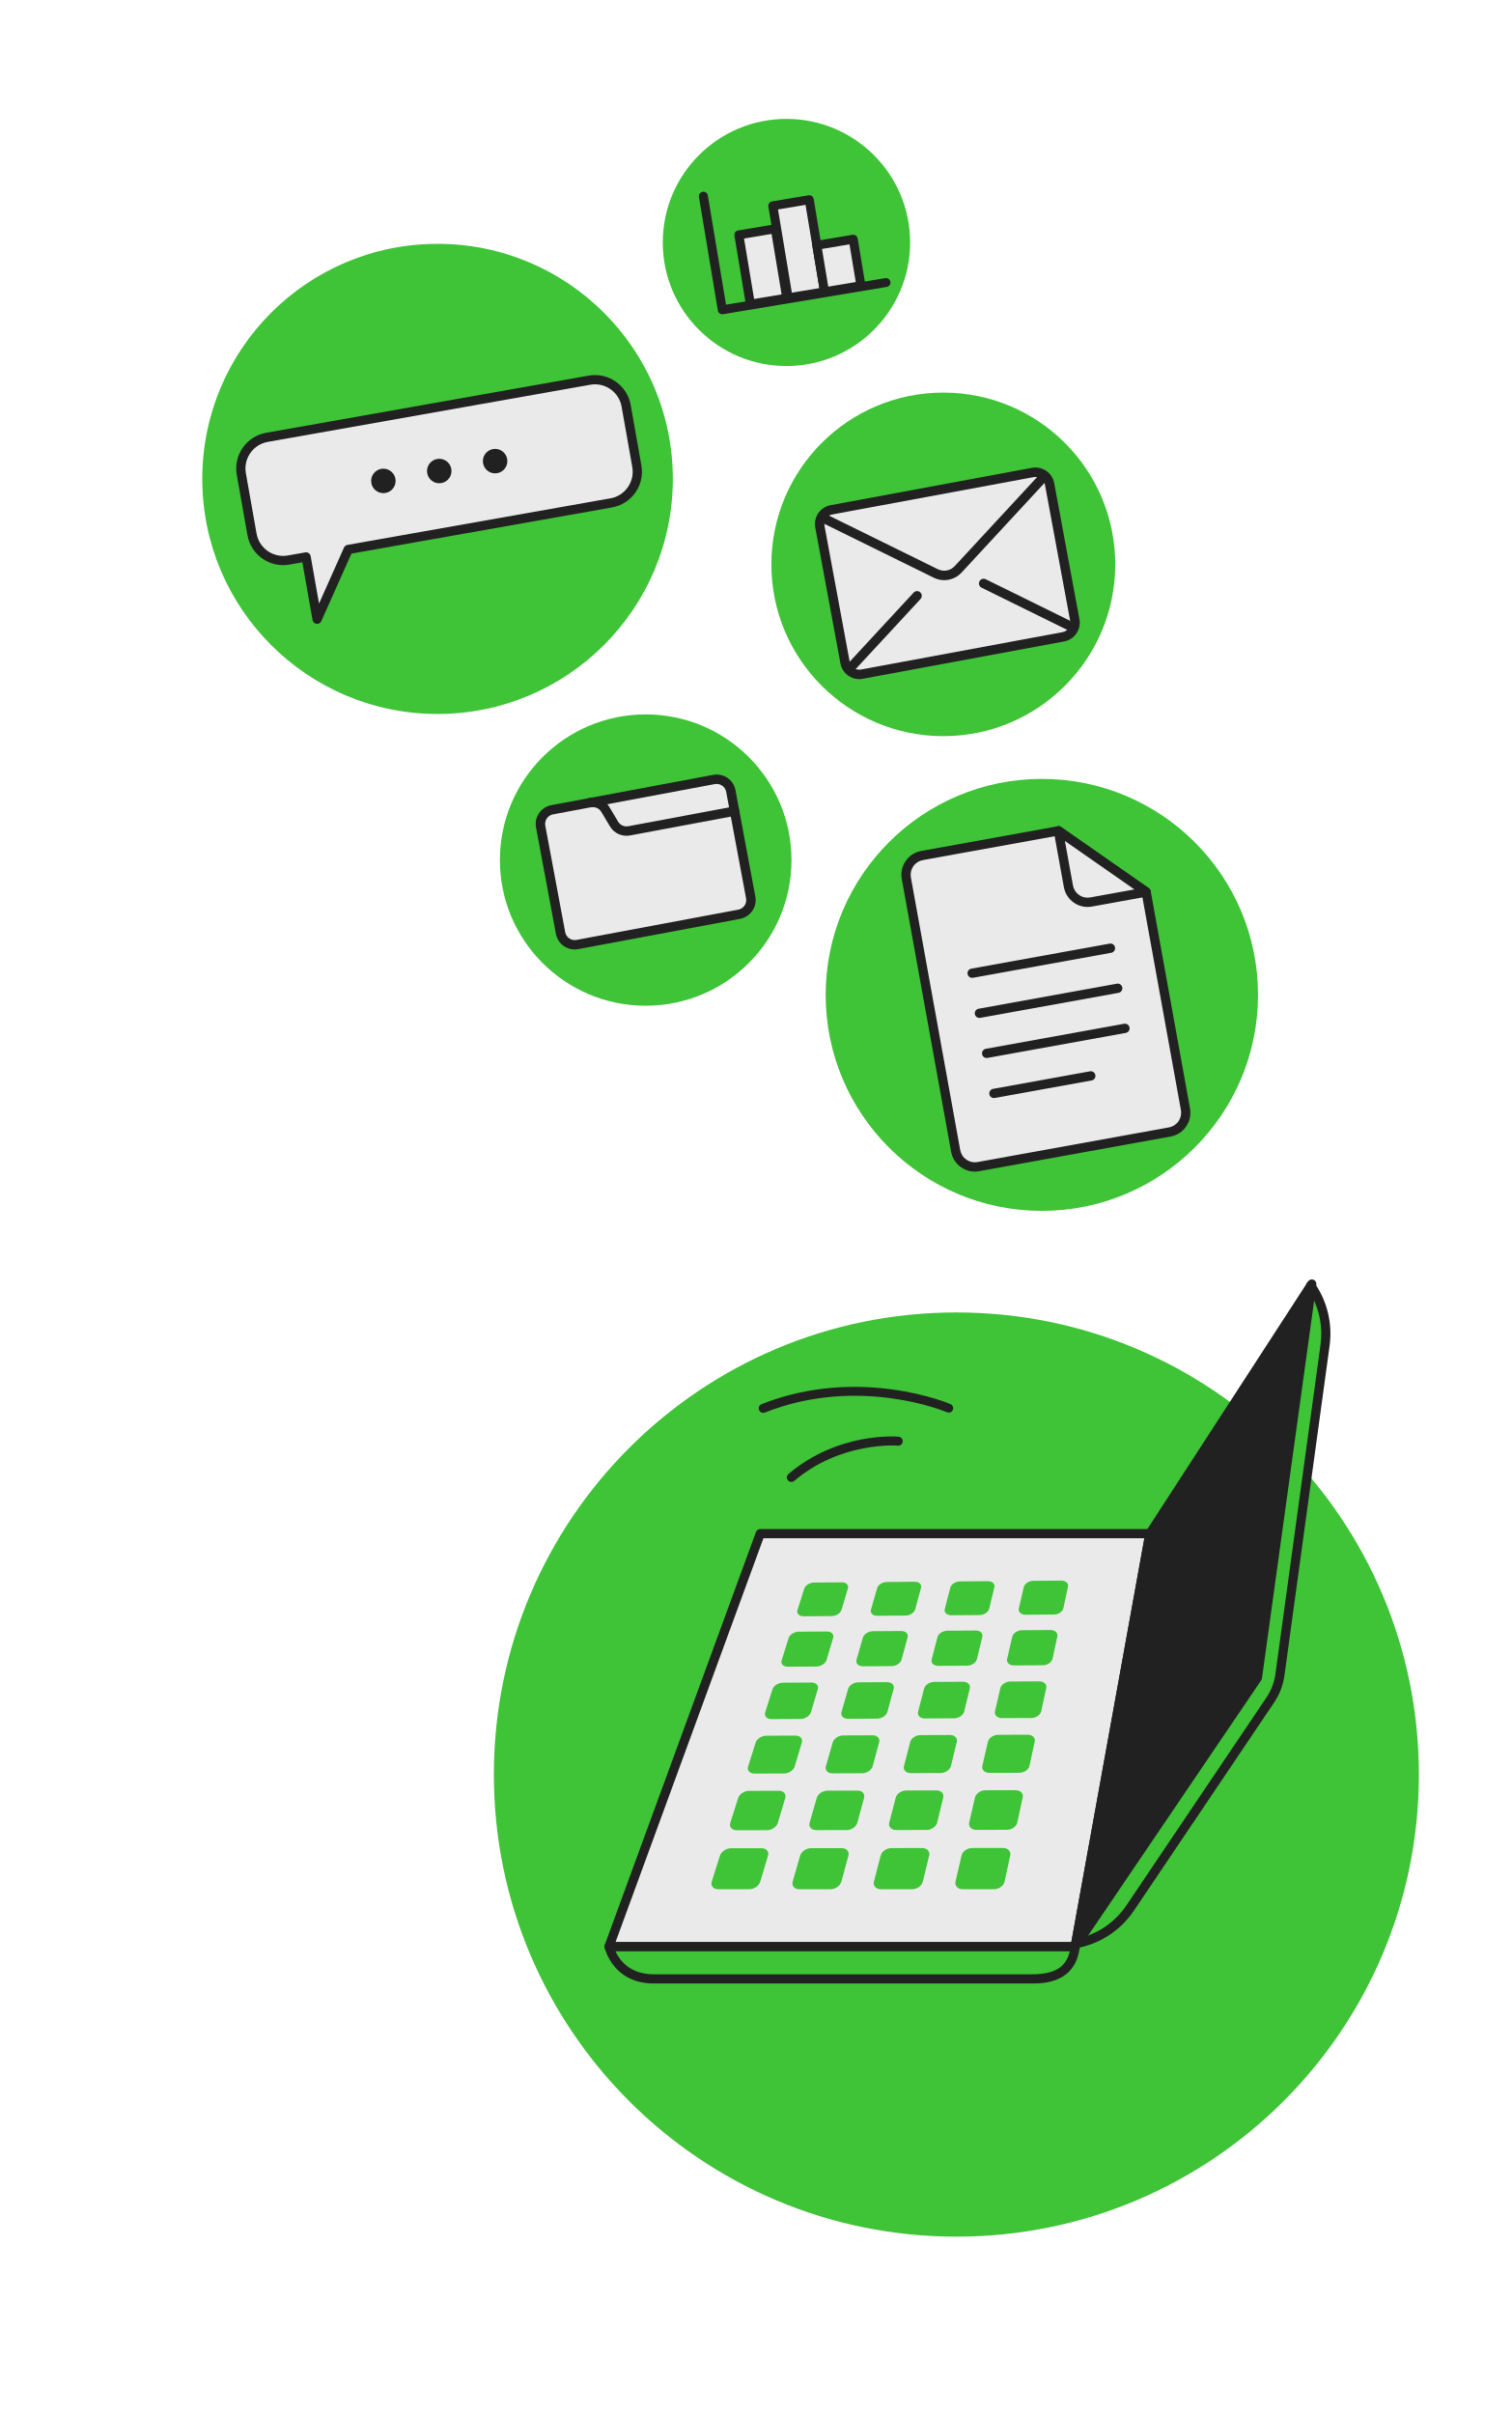
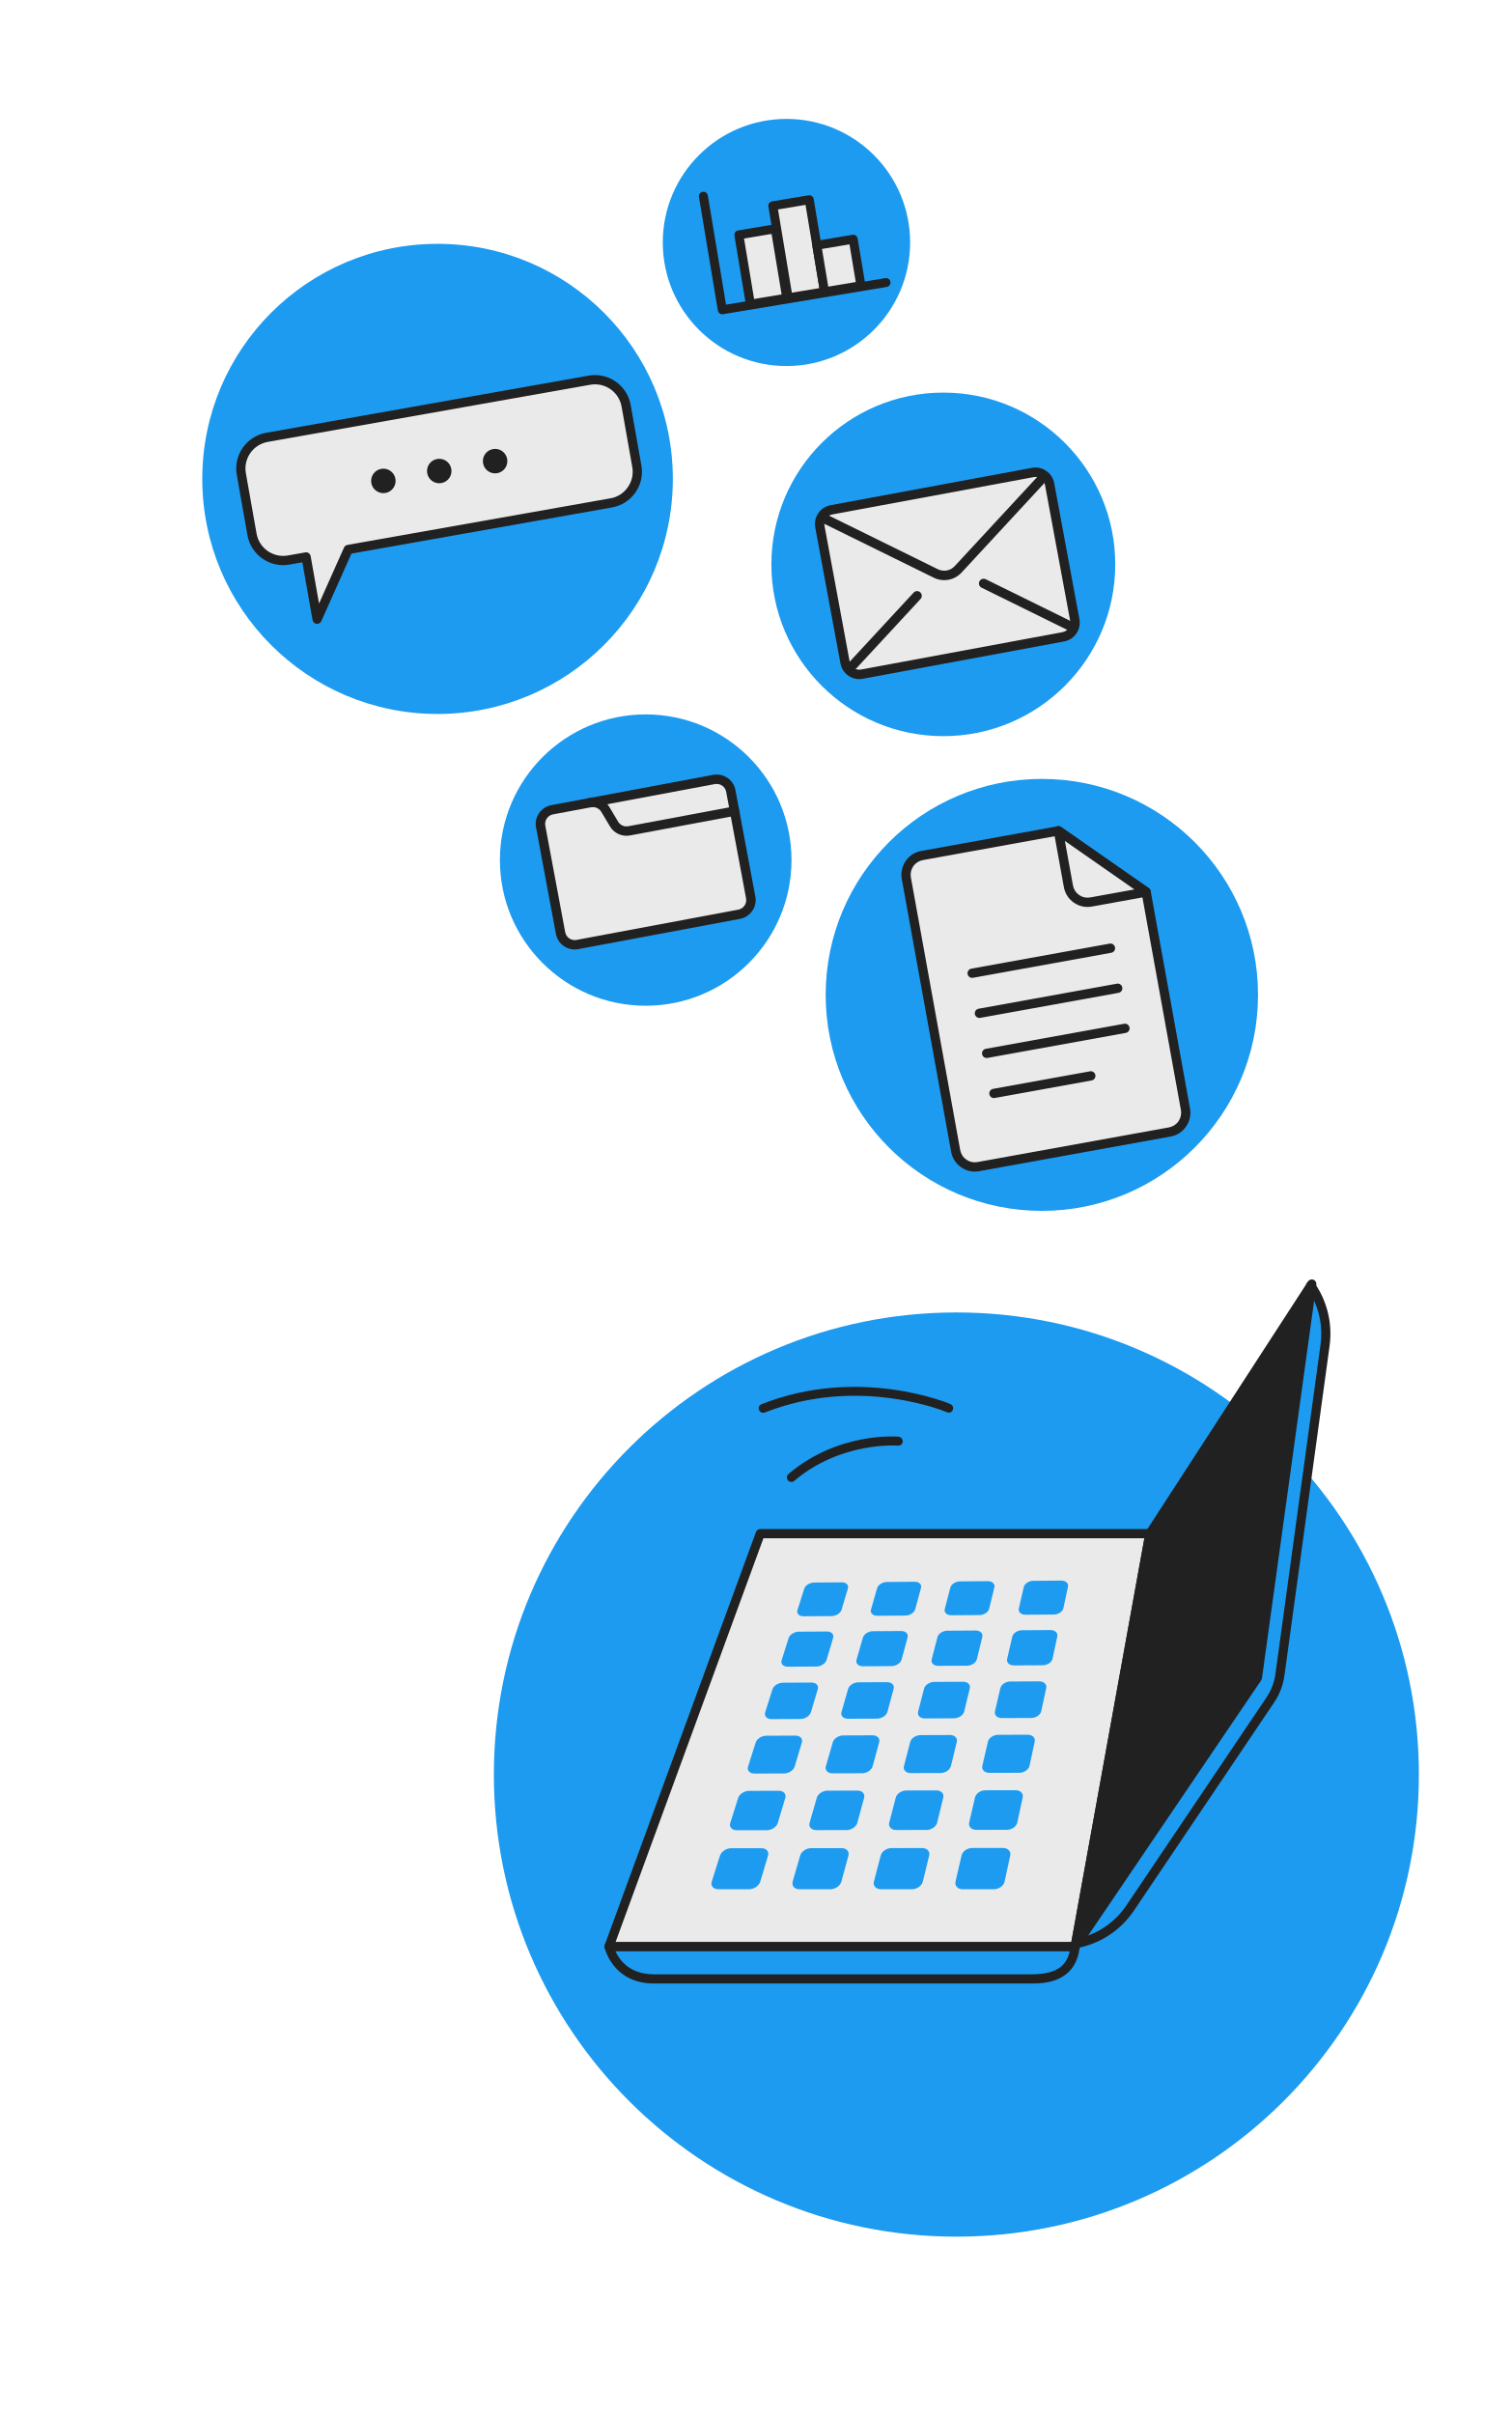
<svg xmlns="http://www.w3.org/2000/svg" width="340" height="543" viewBox="0 0 340 543" fill="none">
-   <path d="M215.143 503.109C272.606 503.109 319.189 456.571 319.189 399.164C319.189 341.757 272.606 295.219 215.143 295.219C157.681 295.219 111.098 341.757 111.098 399.164C111.098 456.571 157.681 503.109 215.143 503.109Z" fill="#3FC337" />
-   <path d="M285.78 382.363L254.239 429.186C251.573 433.144 247.513 435.941 242.876 437.016L242.227 437.167L294.855 289.16C297.577 293.065 298.731 297.858 298.084 302.579L287.926 376.734C287.651 378.752 286.916 380.677 285.78 382.363Z" fill="#3FC337" />
+   <path d="M215.143 503.109C272.606 503.109 319.189 456.571 319.189 399.164C319.189 341.757 272.606 295.219 215.143 295.219C157.681 295.219 111.098 341.757 111.098 399.164C111.098 456.571 157.681 503.109 215.143 503.109Z" fill="#1D9BF0" />
+   <path d="M285.78 382.363L254.239 429.186C251.573 433.144 247.513 435.941 242.876 437.016L242.227 437.167L294.855 289.16C297.577 293.065 298.731 297.858 298.084 302.579L287.926 376.734C287.651 378.752 286.916 380.677 285.78 382.363Z" fill="#1D9BF0" />
  <path d="M242.224 438.201C241.934 438.201 241.653 438.078 241.455 437.855C241.205 437.572 241.129 437.176 241.256 436.82L293.885 288.813C294.014 288.449 294.336 288.189 294.717 288.136C295.106 288.085 295.478 288.252 295.698 288.568C298.578 292.699 299.788 297.726 299.102 302.721L288.946 376.876C288.65 379.038 287.85 381.136 286.633 382.942L255.09 429.765C252.27 433.954 248.013 436.887 243.105 438.024L242.456 438.175C242.38 438.193 242.302 438.201 242.224 438.201ZM295.104 291.532L243.844 435.687C247.733 434.496 251.089 432.016 253.386 428.607L284.928 381.784C285.969 380.239 286.653 378.444 286.907 376.595L297.064 302.44C297.581 298.657 296.888 294.854 295.104 291.532Z" fill="#212121" />
-   <path d="M147.116 445.131H232.076C236.915 445.131 241.217 443.781 241.867 437.842C236.109 437.842 137.012 437.842 137.012 437.842C137.012 437.842 138.513 445.131 147.116 445.131Z" fill="#3FC337" />
+   <path d="M147.116 445.131H232.076C236.915 445.131 241.217 443.781 241.867 437.842C236.109 437.842 137.012 437.842 137.012 437.842C137.012 437.842 138.513 445.131 147.116 445.131Z" fill="#1D9BF0" />
  <path d="M232.076 446.164H147.115C137.783 446.164 136.019 438.132 136.002 438.05C135.939 437.746 136.016 437.429 136.212 437.188C136.406 436.947 136.701 436.807 137.01 436.807H241.866C242.158 436.807 242.437 436.932 242.633 437.151C242.828 437.37 242.921 437.661 242.889 437.954C241.992 446.164 234.529 446.164 232.076 446.164ZM138.444 438.875C139.269 440.756 141.52 444.097 147.115 444.097H232.076C237.222 444.097 239.857 442.52 240.659 438.875H138.444Z" fill="#212121" />
  <path d="M137.008 437.842H241.863L258.668 344.975H171.018L137.008 437.842Z" fill="#EAEAEA" />
  <path d="M241.866 438.876H137.01C136.673 438.876 136.358 438.71 136.165 438.433C135.973 438.156 135.928 437.802 136.044 437.485L170.056 344.618C170.205 344.211 170.591 343.941 171.021 343.941H258.669C258.975 343.941 259.264 344.077 259.46 344.312C259.656 344.548 259.738 344.858 259.682 345.159L242.88 438.026C242.789 438.518 242.363 438.876 241.866 438.876ZM138.485 436.808H241.006L257.436 346.009H171.739L138.485 436.808Z" fill="#212121" />
  <path d="M282.869 377.37L241.867 437.841L258.672 344.974L295.103 288.822L282.869 377.37Z" fill="#212121" />
  <path d="M241.869 438.875C241.739 438.875 241.606 438.85 241.479 438.798C241.028 438.613 240.77 438.137 240.856 437.657L257.66 344.79C257.685 344.654 257.736 344.525 257.81 344.41L294.241 288.258C294.503 287.852 295.015 287.686 295.464 287.854C295.916 288.024 296.19 288.485 296.124 288.964L283.891 377.511C283.869 377.669 283.811 377.819 283.722 377.951L242.721 438.422C242.524 438.713 242.202 438.875 241.869 438.875ZM259.649 345.364L243.75 433.232L281.884 376.988L293.45 293.264L259.649 345.364ZM282.87 377.37H282.881H282.87Z" fill="#212121" />
-   <path d="M218.705 415.683L225.61 415.675C226.721 415.674 227.459 416.428 227.258 417.362L225.995 423.234C225.79 424.187 224.71 424.962 223.584 424.962H216.583C215.458 424.962 214.727 424.188 214.948 423.236L216.308 417.372C216.524 416.438 217.596 415.684 218.705 415.683ZM198.117 417.387L196.595 423.24C196.348 424.19 197.054 424.963 198.174 424.963H205.148C206.269 424.963 207.366 424.19 207.598 423.238L209.023 417.378C209.249 416.446 208.536 415.694 207.43 415.695L200.553 415.702C199.449 415.702 198.358 416.456 198.117 417.387ZM179.998 417.403L178.316 423.243C178.044 424.191 178.725 424.962 179.84 424.962H186.785C187.902 424.962 189.017 424.19 189.274 423.241L190.859 417.393C191.112 416.463 190.422 415.713 189.32 415.714L182.471 415.721C181.374 415.722 180.266 416.473 179.998 417.403ZM161.956 417.417L160.115 423.246C159.816 424.193 160.473 424.962 161.583 424.962H168.499C169.611 424.962 170.743 424.192 171.027 423.244L172.772 417.408C173.05 416.48 172.385 415.73 171.288 415.731L164.467 415.738C163.372 415.741 162.248 416.491 161.956 417.417ZM219.333 404.324L218.028 409.953C217.816 410.867 218.536 411.609 219.638 411.607L226.5 411.597C227.603 411.595 228.658 410.851 228.855 409.935L230.066 404.298C230.259 403.402 229.532 402.679 228.444 402.681L221.675 402.698C220.59 402.702 219.541 403.427 219.333 404.324ZM201.501 404.365L200.04 409.984C199.804 410.896 200.5 411.636 201.597 411.635L208.431 411.625C209.53 411.623 210.602 410.88 210.823 409.967L212.191 404.341C212.408 403.446 211.705 402.726 210.621 402.728L203.88 402.744C202.798 402.746 201.734 403.471 201.501 404.365ZM183.74 404.406L182.126 410.014C181.864 410.925 182.537 411.663 183.629 411.662L190.436 411.652C191.531 411.65 192.62 410.907 192.867 409.997L194.389 404.382C194.631 403.489 193.952 402.77 192.872 402.772L186.157 402.789C185.078 402.791 183.997 403.514 183.74 404.406ZM166.05 404.447L164.283 410.044C163.996 410.953 164.645 411.69 165.733 411.689L172.513 411.679C173.603 411.676 174.708 410.936 174.98 410.027L176.656 404.423C176.923 403.532 176.266 402.813 175.19 402.816L168.502 402.832C167.429 402.835 166.331 403.557 166.05 404.447ZM222.24 391.79L220.985 397.2C220.781 398.078 221.492 398.789 222.571 398.786L229.299 398.766C230.381 398.763 231.412 398.045 231.601 397.167L232.765 391.751C232.951 390.89 232.235 390.196 231.168 390.201L224.53 390.226C223.464 390.231 222.44 390.929 222.24 391.79ZM204.753 391.855L203.35 397.255C203.122 398.131 203.809 398.84 204.885 398.837L211.586 398.818C212.664 398.814 213.711 398.099 213.924 397.222L215.238 391.816C215.447 390.956 214.754 390.265 213.691 390.269L207.079 390.295C206.017 390.299 204.976 390.996 204.753 391.855ZM187.335 391.92L185.784 397.31C185.531 398.184 186.195 398.892 187.267 398.889L193.941 398.869C195.015 398.866 196.077 398.152 196.315 397.276L197.778 391.881C198.01 391.023 197.34 390.333 196.281 390.337L189.695 390.363C188.638 390.367 187.581 391.063 187.335 391.92ZM169.985 391.985L168.286 397.363C168.01 398.237 168.652 398.943 169.719 398.94L176.367 398.92C177.435 398.917 178.515 398.204 178.777 397.33L180.387 391.945C180.643 391.088 179.994 390.399 178.939 390.403L172.379 390.429C171.327 390.434 170.254 391.13 169.985 391.985ZM225.034 379.742L223.827 384.943C223.632 385.787 224.331 386.468 225.39 386.464L231.988 386.435C233.049 386.431 234.057 385.741 234.238 384.895L235.358 379.688C235.536 378.86 234.831 378.194 233.784 378.2L227.274 378.234C226.228 378.241 225.225 378.915 225.034 379.742ZM207.879 379.83L206.53 385.021C206.31 385.864 206.988 386.545 208.043 386.54L214.615 386.511C215.673 386.506 216.696 385.817 216.901 384.974L218.165 379.776C218.365 378.949 217.683 378.284 216.639 378.29L210.153 378.325C209.111 378.331 208.093 379.003 207.879 379.83ZM190.79 379.916L189.299 385.099C189.057 385.94 189.712 386.619 190.763 386.615L197.309 386.587C198.363 386.583 199.401 385.895 199.63 385.053L201.037 379.865C201.26 379.039 200.599 378.376 199.56 378.381L193.098 378.416C192.061 378.42 191.028 379.092 190.79 379.916ZM173.768 380.002L172.134 385.175C171.869 386.015 172.503 386.693 173.549 386.688L180.07 386.66C181.119 386.656 182.174 385.969 182.425 385.129L183.973 379.949C184.219 379.126 183.58 378.463 182.544 378.469L176.107 378.503C175.075 378.51 174.027 379.179 173.768 380.002ZM227.721 368.151L226.56 373.156C226.372 373.968 227.062 374.622 228.1 374.617L234.573 374.581C235.614 374.575 236.6 373.91 236.775 373.097L237.853 368.087C238.024 367.29 237.33 366.65 236.302 366.657L229.913 366.699C228.887 366.705 227.907 367.354 227.721 368.151ZM210.887 368.258L209.588 373.255C209.377 374.065 210.045 374.719 211.08 374.713L217.529 374.677C218.565 374.671 219.567 374.007 219.763 373.196L220.979 368.194C221.173 367.399 220.499 366.761 219.475 366.767L213.109 366.808C212.089 366.815 211.094 367.464 210.887 368.258ZM194.115 368.365L192.679 373.353C192.447 374.162 193.093 374.815 194.125 374.809L200.549 374.773C201.581 374.767 202.597 374.104 202.818 373.294L204.171 368.301C204.386 367.506 203.734 366.869 202.715 366.876L196.373 366.917C195.354 366.924 194.344 367.572 194.115 368.365ZM177.407 368.472L175.836 373.451C175.58 374.258 176.206 374.911 177.234 374.904L183.633 374.868C184.663 374.862 185.693 374.201 185.935 373.392L187.425 368.408C187.662 367.616 187.031 366.979 186.015 366.986L179.697 367.027C178.682 367.034 177.658 367.68 177.407 368.472ZM230.309 356.991L229.191 361.811C229.01 362.592 229.69 363.222 230.71 363.215L237.063 363.17C238.084 363.163 239.05 362.521 239.217 361.739L240.255 356.914C240.42 356.146 239.736 355.532 238.728 355.539L232.454 355.588C231.447 355.598 230.487 356.224 230.309 356.991ZM213.783 357.117L212.532 361.929C212.329 362.709 212.988 363.338 214.004 363.33L220.334 363.287C221.352 363.28 222.331 362.639 222.521 361.858L223.692 357.042C223.879 356.275 223.215 355.662 222.21 355.669L215.961 355.718C214.956 355.726 213.981 356.353 213.783 357.117ZM197.318 357.244L195.935 362.047C195.711 362.826 196.349 363.453 197.361 363.446L203.667 363.403C204.681 363.395 205.675 362.757 205.886 361.976L207.19 357.168C207.398 356.403 206.754 355.79 205.752 355.798L199.526 355.846C198.525 355.854 197.537 356.479 197.318 357.244ZM180.913 357.369L179.398 362.164C179.152 362.943 179.771 363.569 180.779 363.562L187.061 363.518C188.071 363.511 189.08 362.873 189.312 362.094L190.747 357.294C190.976 356.53 190.352 355.918 189.354 355.927L183.151 355.975C182.156 355.982 181.153 356.606 180.913 357.369Z" fill="#3FC337" />
-   <path d="M98.431 160.6C127.663 160.6 151.359 136.927 151.359 107.724C151.359 78.521 127.663 54.848 98.431 54.848C69.2 54.848 45.504 78.521 45.504 107.724C45.504 136.927 69.2 160.6 98.431 160.6Z" fill="#3FC337" />
+   <path d="M218.705 415.683L225.61 415.675C226.721 415.674 227.459 416.428 227.258 417.362L225.995 423.234C225.79 424.187 224.71 424.962 223.584 424.962H216.583C215.458 424.962 214.727 424.188 214.948 423.236L216.308 417.372C216.524 416.438 217.596 415.684 218.705 415.683ZM198.117 417.387L196.595 423.24C196.348 424.19 197.054 424.963 198.174 424.963H205.148C206.269 424.963 207.366 424.19 207.598 423.238L209.023 417.378C209.249 416.446 208.536 415.694 207.43 415.695L200.553 415.702C199.449 415.702 198.358 416.456 198.117 417.387ZM179.998 417.403L178.316 423.243C178.044 424.191 178.725 424.962 179.84 424.962H186.785C187.902 424.962 189.017 424.19 189.274 423.241L190.859 417.393C191.112 416.463 190.422 415.713 189.32 415.714L182.471 415.721C181.374 415.722 180.266 416.473 179.998 417.403ZM161.956 417.417L160.115 423.246C159.816 424.193 160.473 424.962 161.583 424.962H168.499C169.611 424.962 170.743 424.192 171.027 423.244L172.772 417.408C173.05 416.48 172.385 415.73 171.288 415.731L164.467 415.738C163.372 415.741 162.248 416.491 161.956 417.417ZM219.333 404.324L218.028 409.953C217.816 410.867 218.536 411.609 219.638 411.607L226.5 411.597C227.603 411.595 228.658 410.851 228.855 409.935L230.066 404.298C230.259 403.402 229.532 402.679 228.444 402.681L221.675 402.698C220.59 402.702 219.541 403.427 219.333 404.324ZM201.501 404.365L200.04 409.984C199.804 410.896 200.5 411.636 201.597 411.635L208.431 411.625C209.53 411.623 210.602 410.88 210.823 409.967L212.191 404.341C212.408 403.446 211.705 402.726 210.621 402.728L203.88 402.744C202.798 402.746 201.734 403.471 201.501 404.365ZM183.74 404.406L182.126 410.014C181.864 410.925 182.537 411.663 183.629 411.662L190.436 411.652C191.531 411.65 192.62 410.907 192.867 409.997L194.389 404.382C194.631 403.489 193.952 402.77 192.872 402.772L186.157 402.789C185.078 402.791 183.997 403.514 183.74 404.406ZM166.05 404.447L164.283 410.044C163.996 410.953 164.645 411.69 165.733 411.689L172.513 411.679C173.603 411.676 174.708 410.936 174.98 410.027L176.656 404.423C176.923 403.532 176.266 402.813 175.19 402.816L168.502 402.832C167.429 402.835 166.331 403.557 166.05 404.447ZM222.24 391.79L220.985 397.2C220.781 398.078 221.492 398.789 222.571 398.786L229.299 398.766C230.381 398.763 231.412 398.045 231.601 397.167L232.765 391.751C232.951 390.89 232.235 390.196 231.168 390.201L224.53 390.226C223.464 390.231 222.44 390.929 222.24 391.79ZM204.753 391.855L203.35 397.255C203.122 398.131 203.809 398.84 204.885 398.837L211.586 398.818C212.664 398.814 213.711 398.099 213.924 397.222L215.238 391.816C215.447 390.956 214.754 390.265 213.691 390.269L207.079 390.295C206.017 390.299 204.976 390.996 204.753 391.855ZM187.335 391.92L185.784 397.31C185.531 398.184 186.195 398.892 187.267 398.889L193.941 398.869C195.015 398.866 196.077 398.152 196.315 397.276L197.778 391.881C198.01 391.023 197.34 390.333 196.281 390.337L189.695 390.363C188.638 390.367 187.581 391.063 187.335 391.92ZM169.985 391.985L168.286 397.363C168.01 398.237 168.652 398.943 169.719 398.94L176.367 398.92C177.435 398.917 178.515 398.204 178.777 397.33L180.387 391.945C180.643 391.088 179.994 390.399 178.939 390.403L172.379 390.429C171.327 390.434 170.254 391.13 169.985 391.985ZM225.034 379.742L223.827 384.943C223.632 385.787 224.331 386.468 225.39 386.464L231.988 386.435C233.049 386.431 234.057 385.741 234.238 384.895L235.358 379.688C235.536 378.86 234.831 378.194 233.784 378.2L227.274 378.234C226.228 378.241 225.225 378.915 225.034 379.742ZM207.879 379.83L206.53 385.021C206.31 385.864 206.988 386.545 208.043 386.54L214.615 386.511C215.673 386.506 216.696 385.817 216.901 384.974L218.165 379.776C218.365 378.949 217.683 378.284 216.639 378.29L210.153 378.325C209.111 378.331 208.093 379.003 207.879 379.83ZM190.79 379.916L189.299 385.099C189.057 385.94 189.712 386.619 190.763 386.615L197.309 386.587C198.363 386.583 199.401 385.895 199.63 385.053L201.037 379.865C201.26 379.039 200.599 378.376 199.56 378.381L193.098 378.416C192.061 378.42 191.028 379.092 190.79 379.916ZM173.768 380.002L172.134 385.175C171.869 386.015 172.503 386.693 173.549 386.688L180.07 386.66C181.119 386.656 182.174 385.969 182.425 385.129L183.973 379.949C184.219 379.126 183.58 378.463 182.544 378.469L176.107 378.503C175.075 378.51 174.027 379.179 173.768 380.002ZM227.721 368.151L226.56 373.156C226.372 373.968 227.062 374.622 228.1 374.617L234.573 374.581C235.614 374.575 236.6 373.91 236.775 373.097L237.853 368.087C238.024 367.29 237.33 366.65 236.302 366.657L229.913 366.699C228.887 366.705 227.907 367.354 227.721 368.151ZM210.887 368.258L209.588 373.255C209.377 374.065 210.045 374.719 211.08 374.713L217.529 374.677C218.565 374.671 219.567 374.007 219.763 373.196L220.979 368.194C221.173 367.399 220.499 366.761 219.475 366.767L213.109 366.808C212.089 366.815 211.094 367.464 210.887 368.258ZM194.115 368.365L192.679 373.353C192.447 374.162 193.093 374.815 194.125 374.809L200.549 374.773C201.581 374.767 202.597 374.104 202.818 373.294L204.171 368.301C204.386 367.506 203.734 366.869 202.715 366.876L196.373 366.917C195.354 366.924 194.344 367.572 194.115 368.365ZM177.407 368.472L175.836 373.451C175.58 374.258 176.206 374.911 177.234 374.904L183.633 374.868C184.663 374.862 185.693 374.201 185.935 373.392L187.425 368.408C187.662 367.616 187.031 366.979 186.015 366.986L179.697 367.027C178.682 367.034 177.658 367.68 177.407 368.472ZM230.309 356.991L229.191 361.811C229.01 362.592 229.69 363.222 230.71 363.215L237.063 363.17C238.084 363.163 239.05 362.521 239.217 361.739L240.255 356.914C240.42 356.146 239.736 355.532 238.728 355.539L232.454 355.588C231.447 355.598 230.487 356.224 230.309 356.991ZM213.783 357.117L212.532 361.929C212.329 362.709 212.988 363.338 214.004 363.33L220.334 363.287C221.352 363.28 222.331 362.639 222.521 361.858L223.692 357.042C223.879 356.275 223.215 355.662 222.21 355.669L215.961 355.718C214.956 355.726 213.981 356.353 213.783 357.117ZM197.318 357.244L195.935 362.047C195.711 362.826 196.349 363.453 197.361 363.446L203.667 363.403C204.681 363.395 205.675 362.757 205.886 361.976L207.19 357.168C207.398 356.403 206.754 355.79 205.752 355.798L199.526 355.846C198.525 355.854 197.537 356.479 197.318 357.244ZM180.913 357.369L179.398 362.164C179.152 362.943 179.771 363.569 180.779 363.562L187.061 363.518C188.071 363.511 189.08 362.873 189.312 362.094L190.747 357.294C190.976 356.53 190.352 355.918 189.354 355.927L183.151 355.975C182.156 355.982 181.153 356.606 180.913 357.369Z" fill="#1D9BF0" />
+   <path d="M98.431 160.6C127.663 160.6 151.359 136.927 151.359 107.724C151.359 78.521 127.663 54.848 98.431 54.848C69.2 54.848 45.504 78.521 45.504 107.724C45.504 136.927 69.2 160.6 98.431 160.6Z" fill="#1D9BF0" />
  <path d="M213.961 317.607C213.696 317.773 213.356 317.81 213.043 317.673C212.848 317.589 193.313 309.328 172.052 317.732C171.542 317.934 170.961 317.678 170.752 317.161C170.544 316.644 170.785 316.056 171.296 315.859C193.338 307.144 213.6 315.741 213.802 315.828C214.31 316.049 214.552 316.641 214.343 317.151C214.262 317.347 214.127 317.503 213.961 317.607Z" fill="#212121" />
  <path d="M202.621 325.034C202.447 325.143 202.237 325.198 202.016 325.178C201.888 325.168 189.185 324.176 178.661 333.117C178.248 333.47 177.615 333.411 177.255 332.984C176.896 332.557 176.944 331.923 177.362 331.568C188.526 322.081 201.604 323.126 202.155 323.175C202.703 323.224 203.117 323.711 203.078 324.264C203.056 324.596 202.877 324.874 202.621 325.034Z" fill="#212121" />
  <path d="M132.615 85.521L60.054 98.376C56.187 99.062 53.606 102.753 54.291 106.621L56.695 120.209C57.38 124.077 61.071 126.657 64.938 125.972L68.861 125.278L71.341 139.286L78.338 123.599L137.5 113.118C141.368 112.432 143.949 108.742 143.265 104.873L140.86 91.285C140.174 87.416 136.483 84.835 132.615 85.521Z" fill="#EAEAEA" />
  <path d="M71.519 140.309C71.419 140.327 71.314 140.33 71.209 140.318C70.755 140.262 70.391 139.917 70.312 139.467L68.014 126.483L65.116 126.997C60.69 127.781 56.451 124.817 55.667 120.39L53.262 106.803C52.481 102.382 55.436 98.148 59.852 97.355C59.858 97.354 59.863 97.353 59.87 97.352L132.431 84.496C136.857 83.713 141.096 86.676 141.88 91.103L144.284 104.691C144.664 106.834 144.186 108.999 142.937 110.784C141.694 112.563 139.832 113.755 137.695 114.138C137.689 114.139 137.683 114.14 137.677 114.141L79.058 124.526L72.287 139.71C72.142 140.03 71.852 140.249 71.519 140.309ZM60.219 99.403C56.93 99.993 54.728 103.146 55.31 106.44L57.716 120.027C58.299 123.324 61.456 125.532 64.754 124.948L68.676 124.253C68.948 124.204 69.228 124.266 69.454 124.424C69.68 124.582 69.834 124.823 69.882 125.095L71.77 135.761L77.384 123.174C77.525 122.859 77.812 122.634 78.15 122.574C78.151 122.573 78.151 122.573 78.153 122.573L137.315 112.092C138.899 111.842 140.303 110.921 141.234 109.591C142.164 108.261 142.52 106.65 142.236 105.052L139.832 91.464C139.248 88.167 136.092 85.959 132.795 86.543L60.232 99.4C60.228 99.401 60.224 99.402 60.219 99.403Z" fill="#212121" />
  <path d="M86.729 110.885C88.225 110.617 89.221 109.186 88.953 107.689C88.684 106.192 87.254 105.196 85.757 105.465C84.26 105.733 83.264 107.165 83.533 108.661C83.801 110.158 85.232 111.154 86.729 110.885Z" fill="#212121" />
  <path d="M99.299 108.66C100.796 108.392 101.792 106.961 101.523 105.464C101.255 103.967 99.824 102.972 98.327 103.24C96.831 103.509 95.835 104.94 96.103 106.437C96.371 107.933 97.802 108.929 99.299 108.66Z" fill="#212121" />
  <path d="M111.865 106.434C113.362 106.165 114.358 104.734 114.09 103.237C113.821 101.741 112.39 100.745 110.894 101.014C109.397 101.282 108.401 102.713 108.669 104.21C108.938 105.707 110.369 106.702 111.865 106.434Z" fill="#212121" />
-   <path d="M212.205 165.589C233.566 165.589 250.883 148.29 250.883 126.949C250.883 105.609 233.566 88.309 212.205 88.309C190.844 88.309 173.527 105.609 173.527 126.949C173.527 148.29 190.844 165.589 212.205 165.589Z" fill="#3FC337" />
+   <path d="M212.205 165.589C233.566 165.589 250.883 148.29 250.883 126.949C250.883 105.609 233.566 88.309 212.205 88.309C190.844 88.309 173.527 105.609 173.527 126.949C173.527 148.29 190.844 165.589 212.205 165.589Z" fill="#1D9BF0" />
  <path d="M239.19 143.244L193.879 151.647C192.121 151.973 190.431 150.808 190.104 149.046L184.438 118.463C184.112 116.701 185.272 115.007 187.03 114.682L232.342 106.278C234.099 105.952 235.79 107.117 236.116 108.879L241.782 139.462C242.109 141.224 240.948 142.918 239.19 143.244Z" fill="#EAEAEA" />
  <path d="M239.395 144.283C239.39 144.284 239.387 144.284 239.384 144.285L194.072 152.687C191.744 153.119 189.498 151.57 189.066 149.237L183.399 118.653C182.968 116.323 184.505 114.076 186.827 113.64C186.83 113.64 186.833 113.639 186.836 113.639L232.148 105.236C233.275 105.027 234.416 105.271 235.363 105.922C236.309 106.574 236.945 107.555 237.154 108.685L242.822 139.268C243.03 140.398 242.788 141.543 242.14 142.49C241.492 143.436 240.518 144.072 239.395 144.283ZM187.217 115.723C186.038 115.944 185.258 117.085 185.477 118.268L191.144 148.853C191.25 149.426 191.573 149.925 192.053 150.255C192.534 150.586 193.113 150.71 193.686 150.604L238.998 142.202C239 142.201 239.002 142.201 239.003 142.201C239.574 142.094 240.068 141.771 240.398 141.291C240.728 140.81 240.85 140.229 240.743 139.655L235.077 109.071C234.97 108.497 234.647 107.998 234.166 107.668C233.686 107.337 233.107 107.214 232.535 107.32L187.223 115.722C187.22 115.722 187.218 115.722 187.217 115.723Z" fill="#212121" />
  <path d="M213.391 130.406C212.287 130.613 211.116 130.468 210.043 129.939L185.378 117.799C184.854 117.54 184.637 116.905 184.895 116.381C185.152 115.856 185.783 115.64 186.308 115.897L210.973 128.037C212.27 128.675 213.796 128.391 214.777 127.332L233.453 107.156C233.849 106.728 234.518 106.703 234.946 107.1C235.374 107.498 235.399 108.168 235.002 108.597L216.327 128.774C215.521 129.646 214.488 130.2 213.391 130.406Z" fill="#212121" />
  <path d="M192.104 150.615C191.785 150.674 191.445 150.587 191.189 150.35C190.76 149.952 190.736 149.282 191.132 148.853L205.529 133.298C205.925 132.869 206.593 132.846 207.021 133.242C207.45 133.64 207.474 134.31 207.078 134.739L192.682 150.295C192.522 150.467 192.319 150.574 192.104 150.615Z" fill="#212121" />
  <path d="M240.485 141.644C240.269 141.685 240.039 141.658 239.826 141.554L220.811 132.193C220.288 131.935 220.071 131.3 220.328 130.775C220.586 130.25 221.217 130.035 221.741 130.291L240.757 139.651C241.28 139.91 241.497 140.545 241.24 141.069C241.088 141.381 240.802 141.585 240.485 141.644Z" fill="#212121" />
-   <path d="M234.372 272.371C261.23 272.371 283.002 250.62 283.002 223.788C283.002 196.956 261.23 175.205 234.372 175.205C207.515 175.205 185.742 196.956 185.742 223.788C185.742 250.62 207.515 272.371 234.372 272.371Z" fill="#3FC337" />
-   <path d="M145.254 226.228C163.367 226.228 178.051 211.558 178.051 193.463C178.051 175.367 163.367 160.697 145.254 160.697C127.141 160.697 112.457 175.367 112.457 193.463C112.457 211.558 127.141 226.228 145.254 226.228Z" fill="#3FC337" />
-   <path d="M176.919 82.336C192.284 82.336 204.74 69.892 204.74 54.542C204.74 39.192 192.284 26.748 176.919 26.748C161.554 26.748 149.098 39.192 149.098 54.542C149.098 69.892 161.554 82.336 176.919 82.336Z" fill="#3FC337" />
+   <path d="M234.372 272.371C261.23 272.371 283.002 250.62 283.002 223.788C283.002 196.956 261.23 175.205 234.372 175.205C207.515 175.205 185.742 196.956 185.742 223.788C185.742 250.62 207.515 272.371 234.372 272.371Z" fill="#1D9BF0" />
+   <path d="M145.254 226.228C163.367 226.228 178.051 211.558 178.051 193.463C178.051 175.367 163.367 160.697 145.254 160.697C127.141 160.697 112.457 175.367 112.457 193.463C112.457 211.558 127.141 226.228 145.254 226.228Z" fill="#1D9BF0" />
+   <path d="M176.919 82.336C192.284 82.336 204.74 69.892 204.74 54.542C204.74 39.192 192.284 26.748 176.919 26.748C161.554 26.748 149.098 39.192 149.098 54.542C149.098 69.892 161.554 82.336 176.919 82.336Z" fill="#1D9BF0" />
  <path d="M166.275 205.649L129.892 212.456C128.128 212.787 126.431 211.633 126.104 209.88L121.626 185.913C121.297 184.161 122.463 182.471 124.228 182.141L160.61 175.334C162.375 175.005 164.072 176.158 164.399 177.911L168.877 201.878C169.205 203.63 168.04 205.319 166.275 205.649Z" fill="#EAEAEA" />
  <path d="M166.477 206.685C166.474 206.686 166.471 206.686 166.468 206.687L130.086 213.494C128.954 213.706 127.809 213.467 126.858 212.822C125.909 212.176 125.27 211.202 125.06 210.077L120.583 186.111C120.373 184.986 120.617 183.847 121.267 182.902C121.917 181.959 122.895 181.323 124.023 181.109C124.028 181.109 124.031 181.108 124.034 181.108L160.417 174.3C162.753 173.863 165.008 175.396 165.443 177.717L169.921 201.684C170.354 204.002 168.81 206.243 166.477 206.685ZM124.416 183.18C123.233 183.405 122.449 184.543 122.669 185.72L127.146 209.687C127.253 210.258 127.577 210.753 128.06 211.08C128.542 211.408 129.123 211.529 129.698 211.421L166.081 204.614C166.083 204.613 166.085 204.613 166.086 204.613C167.271 204.388 168.055 203.249 167.834 202.073L163.357 178.106C163.136 176.927 161.991 176.148 160.804 176.371L124.422 183.18C124.419 183.18 124.417 183.18 124.416 183.18Z" fill="#212121" />
  <path d="M165.445 183.488C165.444 183.489 165.444 183.489 165.443 183.489L141.724 187.926C139.953 188.257 138.146 187.446 137.228 185.908L135.271 182.625C134.795 181.829 133.861 181.41 132.944 181.581C132.367 181.689 131.814 181.312 131.707 180.74C131.6 180.17 131.98 179.618 132.554 179.51C132.555 179.509 132.556 179.509 132.556 179.509C134.346 179.175 136.17 179.993 137.097 181.548L139.053 184.83C139.52 185.611 140.436 186.022 141.336 185.854L165.056 181.417C165.632 181.309 166.185 181.686 166.292 182.257C166.4 182.829 166.02 183.38 165.445 183.488Z" fill="#212121" />
  <path d="M238.115 186.886L207.412 192.445C205.033 192.876 203.455 195.164 203.888 197.555L214.98 258.874C215.413 261.265 217.692 262.854 220.071 262.423L263.15 254.623C265.529 254.192 267.107 251.904 266.674 249.513L257.832 200.633L238.115 186.886Z" fill="#EAEAEA" />
  <path d="M263.35 255.647C263.346 255.648 263.342 255.649 263.337 255.649L220.258 263.449C218.834 263.707 217.396 263.392 216.205 262.562C215.015 261.732 214.218 260.488 213.959 259.057L202.865 197.738C202.606 196.307 202.917 194.861 203.741 193.667C204.562 192.477 205.794 191.678 207.213 191.418C207.217 191.417 207.221 191.417 207.226 191.416L237.929 185.857C238.2 185.808 238.479 185.869 238.706 186.027L258.424 199.775C258.651 199.933 258.805 200.174 258.855 200.448L267.699 249.327C267.958 250.758 267.647 252.204 266.824 253.398C266.001 254.589 264.769 255.387 263.35 255.647ZM207.59 193.473C206.716 193.633 205.956 194.125 205.45 194.859C204.942 195.594 204.751 196.486 204.91 197.368L216.004 258.687C216.164 259.569 216.656 260.337 217.389 260.847C218.122 261.358 219.01 261.552 219.888 261.393L262.966 253.594C262.968 253.594 262.971 253.593 262.973 253.593C263.847 253.432 264.608 252.94 265.114 252.206C265.622 251.471 265.814 250.579 265.654 249.697L256.887 201.244L237.876 187.989L207.598 193.471C207.595 193.472 207.593 193.472 207.59 193.473Z" fill="#212121" />
  <path d="M250 214.31C250 214.31 249.998 214.31 249.997 214.311L218.877 219.943C218.313 220.046 217.771 219.668 217.668 219.101C217.566 218.535 217.939 217.992 218.503 217.889C218.503 217.889 218.504 217.889 218.505 217.888L249.625 212.256C250.189 212.153 250.731 212.531 250.834 213.098C250.936 213.664 250.564 214.207 250 214.31Z" fill="#212121" />
  <path d="M251.632 223.324C251.632 223.324 251.631 223.324 251.63 223.324L220.51 228.957C219.945 229.059 219.404 228.682 219.301 228.115C219.198 227.549 219.572 227.006 220.135 226.902C220.135 226.902 220.136 226.902 220.137 226.902L251.258 221.269C251.822 221.167 252.364 221.544 252.466 222.112C252.568 222.678 252.195 223.221 251.632 223.324Z" fill="#212121" />
  <path d="M253.261 232.338C253.261 232.338 253.26 232.338 253.259 232.338L222.139 237.971C221.574 238.073 221.033 237.696 220.93 237.128C220.827 236.562 221.201 236.019 221.764 235.916C221.764 235.916 221.765 235.916 221.766 235.916L252.887 230.283C253.451 230.181 253.992 230.558 254.095 231.125C254.198 231.691 253.825 232.234 253.261 232.338Z" fill="#212121" />
  <path d="M245.575 243.033C245.575 243.033 245.574 243.034 245.573 243.034L223.771 246.98C223.207 247.083 222.666 246.705 222.563 246.138C222.46 245.572 222.834 245.029 223.397 244.926C223.397 244.926 223.398 244.926 223.399 244.926L245.201 240.979C245.765 240.876 246.307 241.254 246.409 241.821C246.512 242.388 246.138 242.93 245.575 243.033Z" fill="#212121" />
  <path d="M238.086 186.868L240.343 199.345C240.776 201.737 243.055 203.325 245.435 202.894L257.85 200.646L238.086 186.868Z" fill="#EAEAEA" />
  <path d="M258.038 201.674C258.037 201.674 258.037 201.674 258.036 201.674L245.62 203.922C244.197 204.18 242.758 203.865 241.567 203.036C240.377 202.206 239.579 200.961 239.32 199.53L237.063 187.053C236.988 186.637 237.169 186.217 237.522 185.989C237.876 185.761 238.331 185.77 238.676 186.01L258.439 199.79C258.786 200.031 258.953 200.457 258.863 200.869C258.777 201.281 258.451 201.598 258.038 201.674ZM239.557 189.163L241.366 199.16C241.526 200.042 242.018 200.809 242.751 201.321C243.484 201.832 244.371 202.026 245.249 201.867L255.196 200.066L239.557 189.163Z" fill="#212121" />
  <path d="M199.48 64.545C199.479 64.545 199.477 64.545 199.476 64.545L162.654 70.677C162.389 70.721 162.116 70.659 161.899 70.505C161.681 70.35 161.534 70.116 161.49 69.852L157.235 44.298C157.144 43.753 157.515 43.235 158.066 43.141C158.067 43.141 158.069 43.141 158.07 43.141C158.621 43.049 159.143 43.418 159.234 43.965L163.324 68.529L199.146 62.563C199.698 62.471 200.22 62.841 200.311 63.388C200.403 63.934 200.031 64.451 199.48 64.545Z" fill="#212121" />
  <path d="M174.401 51.465L166.211 52.83L168.804 68.413L176.994 67.048L174.401 51.465Z" fill="#EAEAEA" />
  <path d="M177.164 68.038C177.163 68.038 177.161 68.038 177.16 68.038L168.97 69.403C168.418 69.496 167.896 69.126 167.805 68.579L165.212 52.996C165.121 52.45 165.493 51.933 166.043 51.839C166.044 51.839 166.046 51.838 166.047 51.838L174.237 50.473C174.502 50.429 174.774 50.491 174.993 50.645C175.211 50.8 175.358 51.034 175.402 51.297L177.995 66.881C178.038 67.144 177.975 67.413 177.818 67.631C177.663 67.847 177.427 67.993 177.164 68.038ZM169.64 67.255L175.83 66.223L173.567 52.621L167.376 53.653L169.64 67.255Z" fill="#212121" />
  <path d="M182.042 44.926L173.852 46.291L177.297 66.998L185.487 65.633L182.042 44.926Z" fill="#EAEAEA" />
  <path d="M185.657 66.622C185.656 66.622 185.654 66.622 185.653 66.623L177.463 67.987C177.198 68.032 176.925 67.97 176.708 67.816C176.489 67.661 176.342 67.427 176.299 67.164L172.853 46.457C172.762 45.911 173.134 45.394 173.685 45.3C173.686 45.3 173.687 45.3 173.689 45.3L181.879 43.935C182.144 43.891 182.415 43.952 182.634 44.107C182.852 44.261 182.999 44.496 183.043 44.758L186.488 65.466C186.58 66.011 186.208 66.528 185.657 66.622ZM178.133 65.839L184.324 64.807L181.209 46.082L175.019 47.114L178.133 65.839Z" fill="#212121" />
  <path d="M191.936 53.809L183.746 55.174L185.486 65.633L193.676 64.269L191.936 53.809Z" fill="#EAEAEA" />
  <path d="M193.846 65.259C193.845 65.26 193.843 65.26 193.842 65.26L185.652 66.625C185.1 66.717 184.579 66.347 184.488 65.8L182.747 55.341C182.656 54.795 183.028 54.278 183.578 54.184C183.579 54.184 183.581 54.184 183.582 54.184L191.772 52.819C192.037 52.774 192.308 52.836 192.527 52.99C192.745 53.145 192.892 53.38 192.936 53.642L194.677 64.103C194.721 64.365 194.658 64.635 194.5 64.852C194.344 65.067 194.11 65.214 193.846 65.259ZM186.321 64.476L192.512 63.444L191.1 54.965L184.91 55.997L186.321 64.476Z" fill="#212121" />
</svg>
